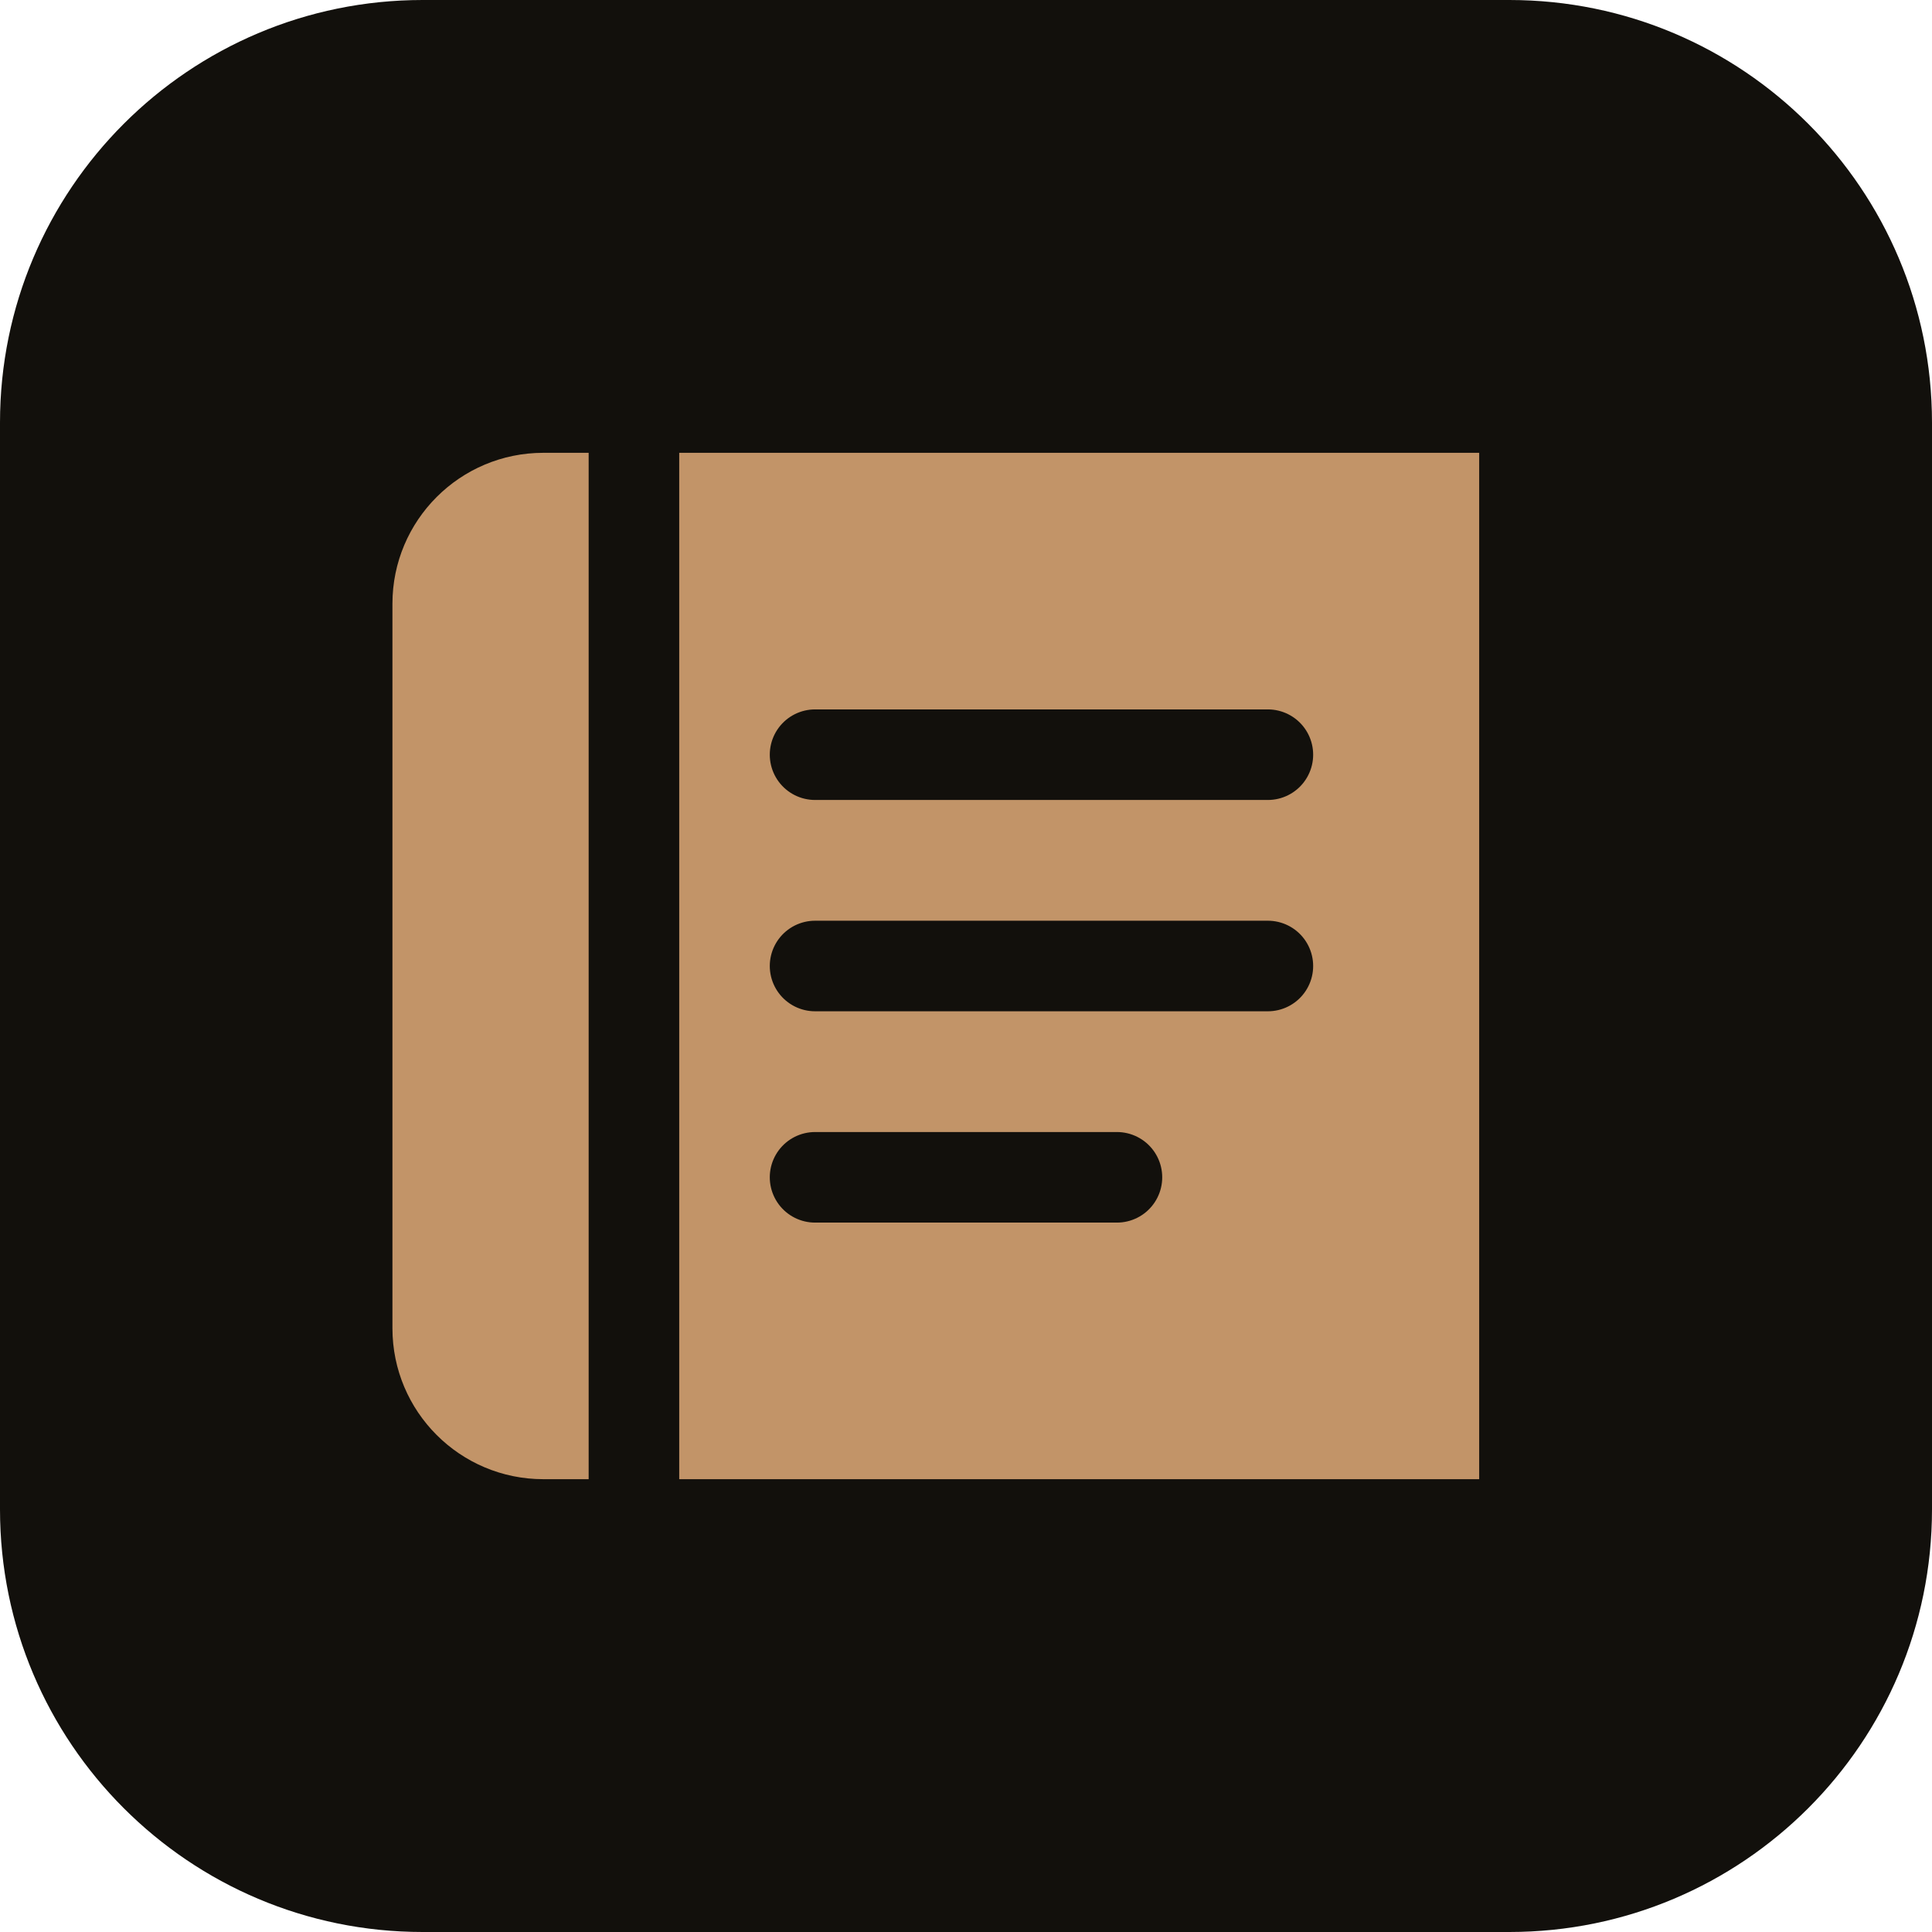
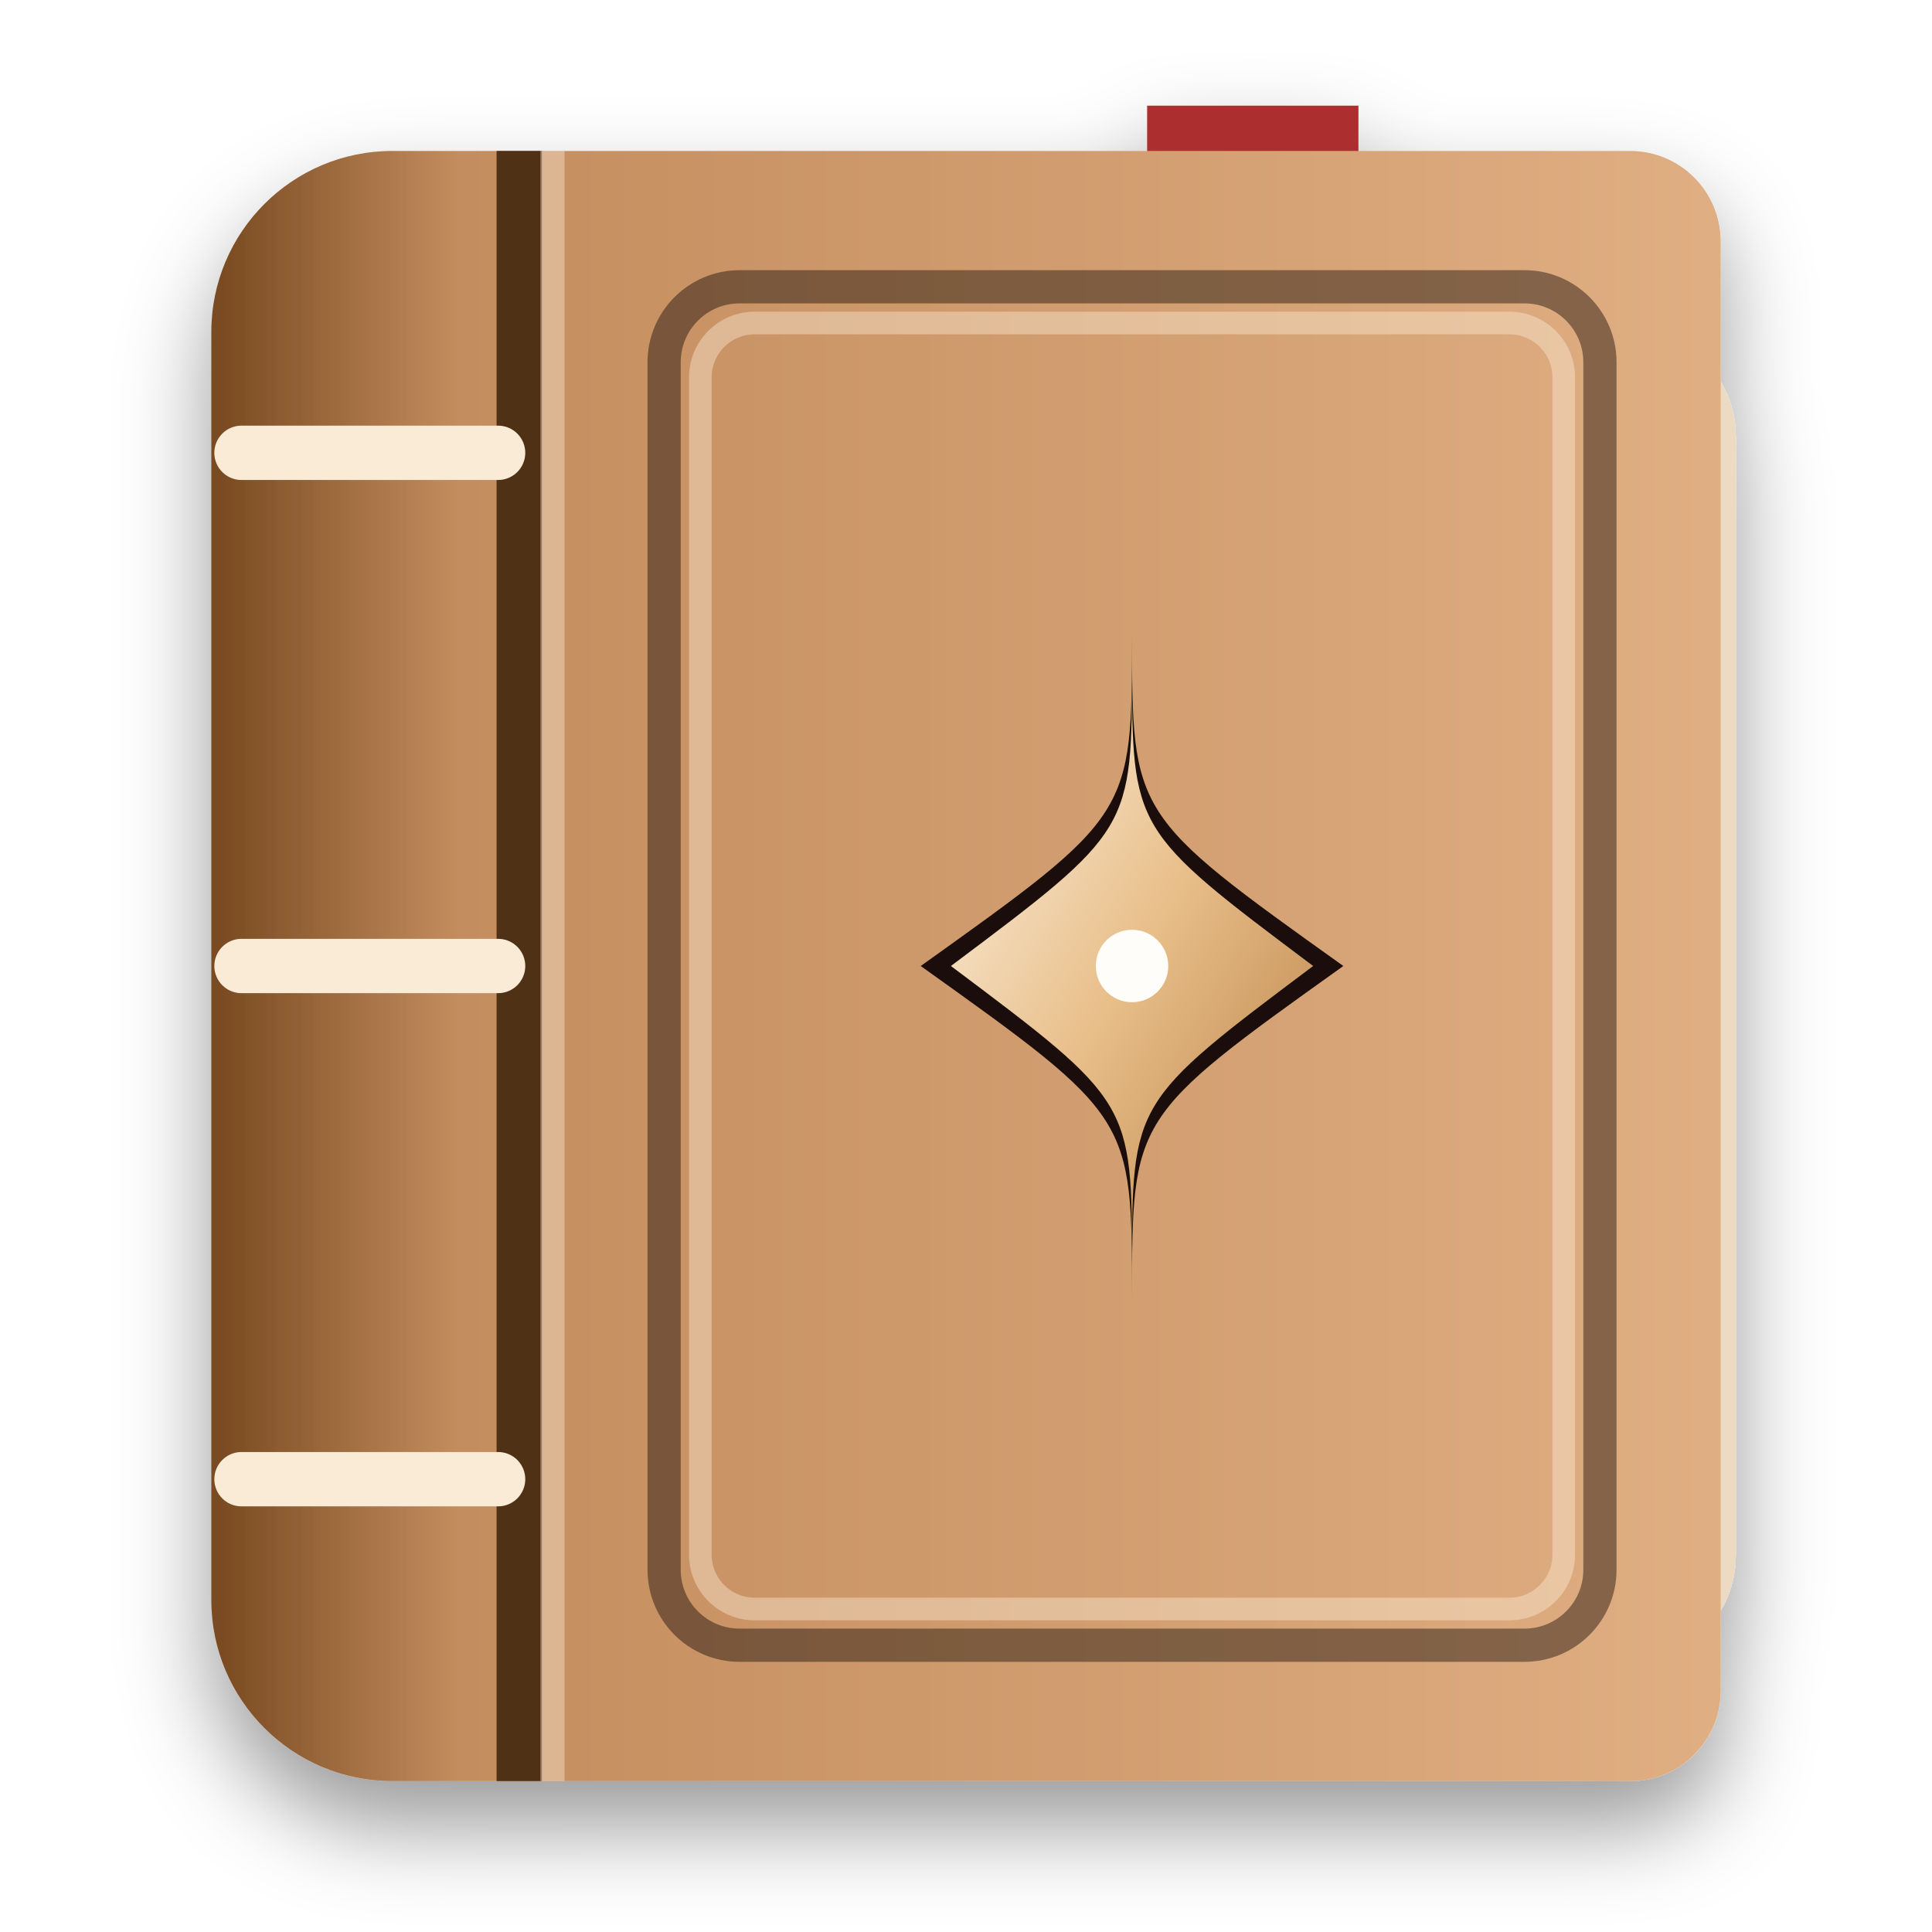
<svg xmlns="http://www.w3.org/2000/svg" viewBox="0 0 64 64">
-   <rect width="64" height="64" rx="14" fill="#12100c" />
-   <path d="M18 15h31v34H18a5 5 0 0 1-5-5V20a5 5 0 0 1 5-5Z" fill="#c29468" />
-   <path d="M21 15v34M27 25h15M27 32h15M27 39h10" fill="none" stroke="#12100c" stroke-width="3" stroke-linecap="round" />
+   <defs>
+     <linearGradient id="tcpCover" x1="0%" y1="0%" x2="100%" y2="0%">
+       <stop offset="0%" stop-color="#7a4b22" />
+       <stop offset="16%" stop-color="#c48d5e" />
+       <stop offset="100%" stop-color="#dfae82" />
+     </linearGradient>
+     <linearGradient id="tcpGold" x1="0%" y1="0%" x2="100%" y2="100%">
+       <stop offset="0%" stop-color="#fff8ec" />
+       <stop offset="50%" stop-color="#e8be89" />
+       <stop offset="100%" stop-color="#b67c42" />
+     </linearGradient>
+     <filter id="tcpShadow" x="-10%" y="-10%" width="125%" height="125%">
+       <feDropShadow dx="0" dy="1.5" stdDeviation="1.5" flood-color="#000" flood-opacity="0.4" />
+     </filter>
+   </defs>
+   <g filter="url(#tcpShadow)">
+     <path d="M54 11 C56 11 57.5 12.5 57.5 14.5 L57.5 51.5 C57.5 53.5 56 55 54 55 Z" fill="#eddac2" />
+     <line x1="56" y1="13.5" x2="56" y2="52.5" stroke="#be8f60" stroke-width="0.9" stroke-dasharray="1.5 2" />
+     <path d="M38 3.5 L38 15 L41.5 12.8 L45 15 L45 3.5 Z" fill="#ad2e2e" />
+     <path d="M13 5 h41 a3 3 0 0 1 3 3 v48 a3 3 0 0 1-3 3 H13 a6 6 0 0 1-6-6 v-42 a6 6 0 0 1 6-6 Z" fill="url(#tcpCover)" />
+     <line x1="17.2" y1="5" x2="17.2" y2="59" stroke="#503015" stroke-width="1.5" />
+     <line x1="18.3" y1="5" x2="18.3" y2="59" stroke="rgba(255, 245, 230, 0.38)" stroke-width="0.8" />
+     <line x1="8" y1="15" x2="16.5" y2="15" stroke="#faebd7" stroke-width="1.8" stroke-linecap="round" />
+     <line x1="8" y1="32" x2="16.5" y2="32" stroke="#faebd7" stroke-width="1.8" stroke-linecap="round" />
+     <line x1="8" y1="49" x2="16.5" y2="49" stroke="#faebd7" stroke-width="1.8" stroke-linecap="round" />
+     <rect x="22" y="9.5" width="31" height="45" rx="2.5" fill="none" stroke="rgba(25, 15, 8, 0.45)" stroke-width="1.1" />
+     <rect x="23.2" y="10.7" width="28.6" height="42.6" rx="1.8" fill="none" stroke="rgba(255, 240, 220, 0.4)" stroke-width="0.75" />
+     <path d="M37.5 21 C37.5 27 37.5 27 44.5 32 C37.5 37 37.5 37 37.5 43 C37.5 37 37.5 37 30.5 32 C37.5 27 37.5 27 37.5 21 Z" fill="#1a1007" />
+     <path d="M37.5 22 C37.5 27.5 37.5 27.5 43.5 32 C37.5 36.5 37.5 36.5 37.5 42 C37.5 36.5 37.5 36.5 31.5 32 C37.5 27.5 37.5 27.5 37.5 22 Z" fill="url(#tcpGold)" />
+     <circle cx="37.5" cy="32" r="1.2" fill="#fffdfa" />
+   </g>
</svg>
